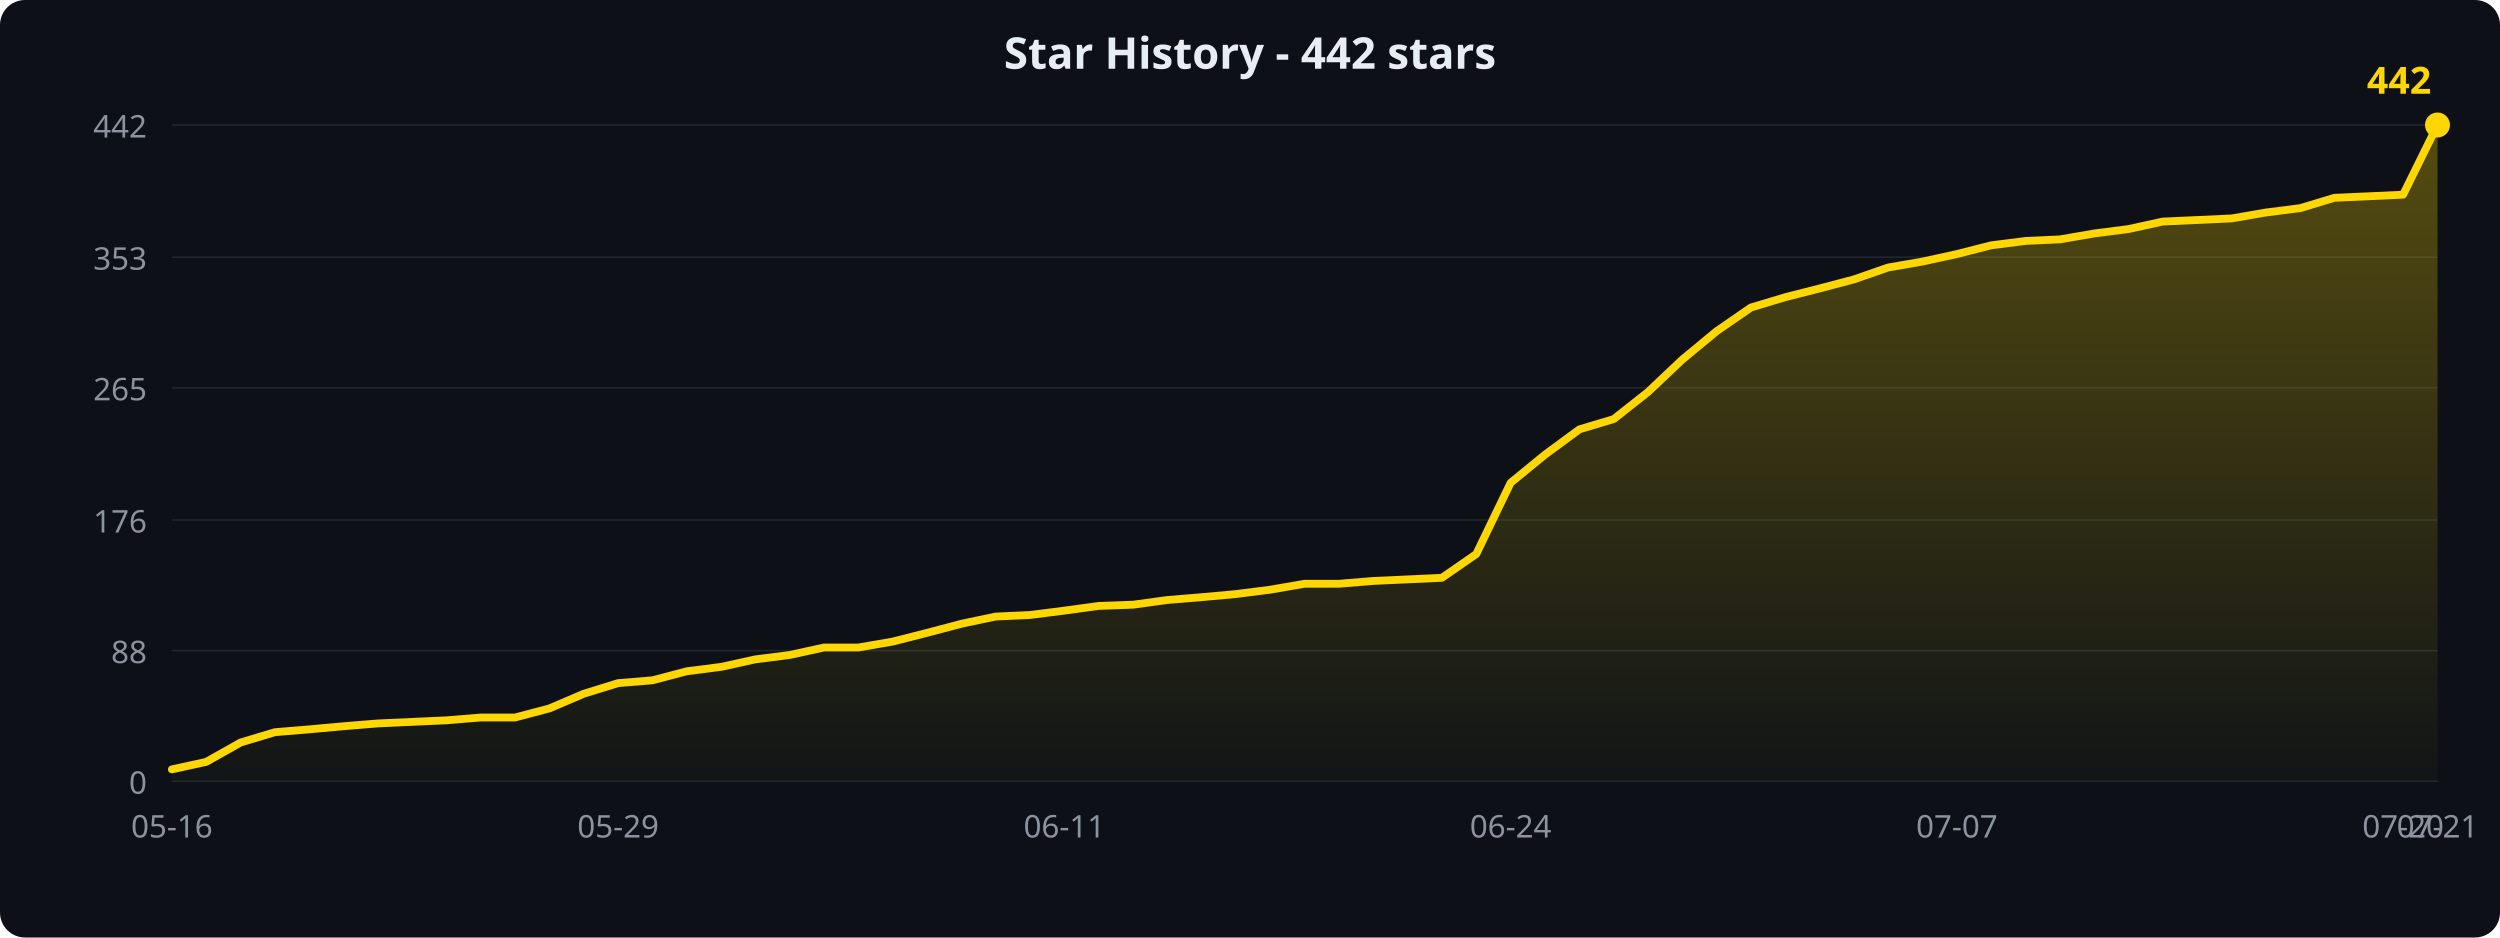
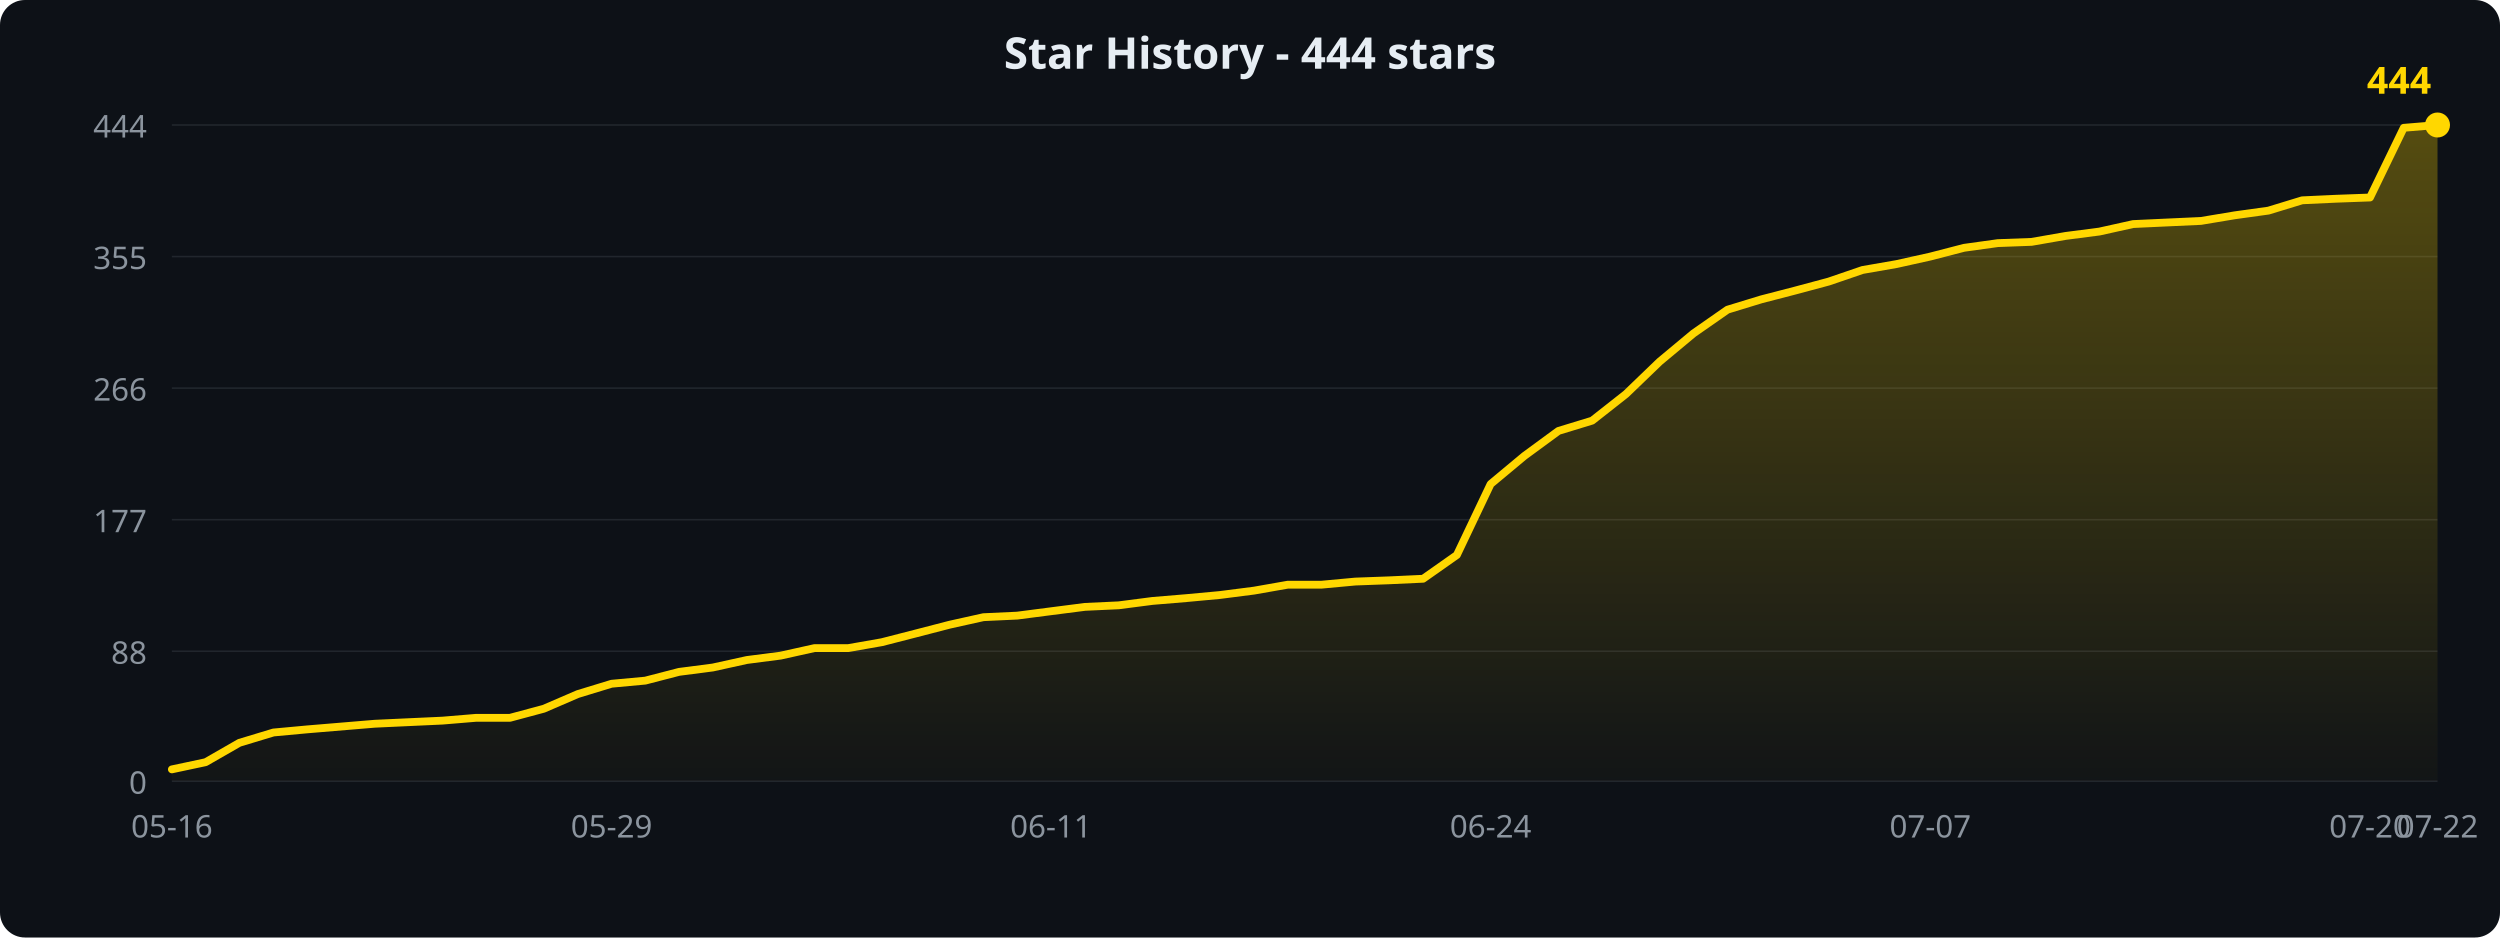
<svg xmlns="http://www.w3.org/2000/svg" viewBox="0 0 800 300" width="800" height="300">
  <defs>
    <linearGradient id="fill" x1="0" y1="0" x2="0" y2="1">
      <stop offset="0%" stop-color="#FFD700" stop-opacity="0.3" />
      <stop offset="100%" stop-color="#FFD700" stop-opacity="0.02" />
    </linearGradient>
  </defs>
  <rect width="800" height="300" rx="8" fill="#0d1117" />
  <text x="400.0" y="22" text-anchor="middle" fill="#e6edf3" font-family="system-ui,sans-serif" font-size="14" font-weight="600">
-     Star History - 442 stars
+     Star History - 444 stars
  </text>
  <line x1="55" y1="250.0" x2="780" y2="250.0" stroke="#21262d" stroke-width="0.5" />
  <text x="47" y="254.0" text-anchor="end" fill="#8b949e" font-family="system-ui,sans-serif" font-size="10">0</text>
-   <line x1="55" y1="208.2" x2="780" y2="208.2" stroke="#21262d" stroke-width="0.5" />
-   <text x="47" y="212.2" text-anchor="end" fill="#8b949e" font-family="system-ui,sans-serif" font-size="10">88</text>
-   <line x1="55" y1="166.4" x2="780" y2="166.4" stroke="#21262d" stroke-width="0.5" />
-   <text x="47" y="170.4" text-anchor="end" fill="#8b949e" font-family="system-ui,sans-serif" font-size="10">176</text>
-   <line x1="55" y1="124.1" x2="780" y2="124.1" stroke="#21262d" stroke-width="0.5" />
-   <text x="47" y="128.1" text-anchor="end" fill="#8b949e" font-family="system-ui,sans-serif" font-size="10">265</text>
-   <line x1="55" y1="82.3" x2="780" y2="82.3" stroke="#21262d" stroke-width="0.5" />
-   <text x="47" y="86.3" text-anchor="end" fill="#8b949e" font-family="system-ui,sans-serif" font-size="10">353</text>
+   <line x1="55" y1="208.4" x2="780" y2="208.4" stroke="#21262d" stroke-width="0.5" />
+   <text x="47" y="212.4" text-anchor="end" fill="#8b949e" font-family="system-ui,sans-serif" font-size="10">88</text>
+   <line x1="55" y1="166.3" x2="780" y2="166.3" stroke="#21262d" stroke-width="0.5" />
+   <text x="47" y="170.3" text-anchor="end" fill="#8b949e" font-family="system-ui,sans-serif" font-size="10">177</text>
+   <line x1="55" y1="124.2" x2="780" y2="124.2" stroke="#21262d" stroke-width="0.5" />
+   <text x="47" y="128.2" text-anchor="end" fill="#8b949e" font-family="system-ui,sans-serif" font-size="10">266</text>
+   <line x1="55" y1="82.1" x2="780" y2="82.1" stroke="#21262d" stroke-width="0.5" />
+   <text x="47" y="86.1" text-anchor="end" fill="#8b949e" font-family="system-ui,sans-serif" font-size="10">355</text>
  <line x1="55" y1="40.0" x2="780" y2="40.0" stroke="#21262d" stroke-width="0.5" />
-   <text x="47" y="44.0" text-anchor="end" fill="#8b949e" font-family="system-ui,sans-serif" font-size="10">442</text>
-   <polygon points="55.0,246.2 66.0,243.8 77.0,237.6 88.0,234.3 98.9,233.4 109.9,232.4 120.9,231.5 131.9,231.0 142.9,230.5 153.9,229.6 164.8,229.6 175.8,226.7 186.8,222.0 197.8,218.6 208.8,217.7 219.8,214.8 230.8,213.4 241.7,211.0 252.7,209.6 263.7,207.2 274.7,207.2 285.7,205.3 296.7,202.5 307.7,199.6 318.6,197.3 329.6,196.8 340.6,195.4 351.6,193.9 362.6,193.5 373.6,192.0 384.5,191.1 395.5,190.1 406.5,188.7 417.5,186.8 428.5,186.8 439.5,185.9 450.5,185.4 461.4,184.9 472.4,177.3 483.4,154.5 494.4,145.5 505.4,137.4 516.4,134.1 527.3,125.5 538.3,115.1 549.3,106.0 560.3,98.4 571.3,95.1 582.3,92.3 593.3,89.4 604.2,85.6 615.2,83.7 626.2,81.3 637.2,78.5 648.2,77.1 659.2,76.6 670.2,74.7 681.1,73.3 692.1,70.9 703.1,70.4 714.1,69.9 725.1,68.0 736.1,66.6 747.0,63.3 758.0,62.8 769.0,62.3 780.0,40.0 780.0,250.0 55.0,250.0" fill="url(#fill)" />
-   <polyline points="55.0,246.2 66.0,243.8 77.0,237.6 88.0,234.3 98.9,233.4 109.9,232.4 120.9,231.5 131.9,231.0 142.9,230.5 153.9,229.6 164.8,229.6 175.8,226.7 186.8,222.0 197.8,218.6 208.8,217.7 219.8,214.8 230.8,213.4 241.7,211.0 252.7,209.6 263.7,207.2 274.7,207.2 285.7,205.3 296.7,202.5 307.7,199.6 318.6,197.3 329.6,196.8 340.6,195.4 351.6,193.9 362.6,193.5 373.6,192.0 384.5,191.1 395.5,190.1 406.5,188.7 417.5,186.8 428.5,186.8 439.5,185.9 450.5,185.4 461.4,184.9 472.4,177.3 483.4,154.5 494.4,145.5 505.4,137.4 516.4,134.1 527.3,125.5 538.3,115.1 549.3,106.0 560.3,98.4 571.3,95.1 582.3,92.3 593.3,89.4 604.2,85.6 615.2,83.7 626.2,81.3 637.2,78.5 648.2,77.1 659.2,76.6 670.2,74.7 681.1,73.3 692.1,70.9 703.1,70.4 714.1,69.9 725.1,68.0 736.1,66.6 747.0,63.3 758.0,62.8 769.0,62.3 780.0,40.0" fill="none" stroke="#FFD700" stroke-width="2.5" stroke-linejoin="round" stroke-linecap="round" />
+   <text x="47" y="44.0" text-anchor="end" fill="#8b949e" font-family="system-ui,sans-serif" font-size="10">444</text>
+   <polygon points="55.0,246.2 65.8,243.9 76.6,237.7 87.5,234.4 98.3,233.4 109.1,232.5 119.9,231.6 130.7,231.1 141.6,230.6 152.4,229.7 163.2,229.7 174.0,226.8 184.9,222.1 195.7,218.8 206.5,217.8 217.3,215.0 228.1,213.6 239.0,211.2 249.8,209.8 260.6,207.4 271.4,207.4 282.2,205.5 293.1,202.7 303.9,199.9 314.7,197.5 325.5,197.0 336.3,195.6 347.2,194.2 358.0,193.7 368.8,192.3 379.6,191.4 390.4,190.4 401.3,189.0 412.1,187.1 422.9,187.1 433.7,186.1 444.6,185.7 455.4,185.2 466.2,177.6 477.0,154.9 487.8,145.9 498.7,137.9 509.5,134.6 520.3,126.1 531.1,115.7 541.9,106.7 552.8,99.1 563.6,95.8 574.4,93.0 585.2,90.1 596.0,86.4 606.9,84.5 617.7,82.1 628.5,79.3 639.3,77.8 650.1,77.4 661.0,75.5 671.8,74.1 682.6,71.7 693.4,71.2 704.3,70.7 715.1,68.9 725.9,67.4 736.7,64.1 747.5,63.6 758.4,63.2 769.2,40.9 780.0,40.0 780.0,250.0 55.0,250.0" fill="url(#fill)" />
+   <polyline points="55.0,246.2 65.8,243.9 76.6,237.7 87.5,234.4 98.3,233.4 109.1,232.5 119.9,231.6 130.7,231.1 141.6,230.6 152.4,229.7 163.2,229.7 174.0,226.8 184.9,222.1 195.7,218.8 206.5,217.8 217.3,215.0 228.1,213.6 239.0,211.2 249.8,209.8 260.6,207.4 271.4,207.4 282.2,205.5 293.1,202.7 303.9,199.9 314.7,197.5 325.5,197.0 336.3,195.6 347.2,194.2 358.0,193.7 368.8,192.3 379.6,191.4 390.4,190.4 401.3,189.0 412.1,187.1 422.9,187.1 433.7,186.1 444.6,185.7 455.4,185.2 466.2,177.6 477.0,154.9 487.8,145.9 498.7,137.9 509.5,134.6 520.3,126.1 531.1,115.7 541.9,106.7 552.8,99.1 563.6,95.8 574.4,93.0 585.2,90.1 596.0,86.4 606.9,84.5 617.7,82.1 628.5,79.3 639.3,77.8 650.1,77.4 661.0,75.5 671.8,74.1 682.6,71.7 693.4,71.2 704.3,70.7 715.1,68.9 725.9,67.4 736.7,64.1 747.5,63.6 758.4,63.2 769.2,40.9 780.0,40.0" fill="none" stroke="#FFD700" stroke-width="2.5" stroke-linejoin="round" stroke-linecap="round" />
  <text x="55.0" y="268" text-anchor="middle" fill="#8b949e" font-family="system-ui,sans-serif" font-size="10">05-16</text>
-   <text x="197.8" y="268" text-anchor="middle" fill="#8b949e" font-family="system-ui,sans-serif" font-size="10">05-29</text>
-   <text x="340.6" y="268" text-anchor="middle" fill="#8b949e" font-family="system-ui,sans-serif" font-size="10">06-11</text>
-   <text x="483.4" y="268" text-anchor="middle" fill="#8b949e" font-family="system-ui,sans-serif" font-size="10">06-24</text>
-   <text x="626.2" y="268" text-anchor="middle" fill="#8b949e" font-family="system-ui,sans-serif" font-size="10">07-07</text>
-   <text x="769.0" y="268" text-anchor="middle" fill="#8b949e" font-family="system-ui,sans-serif" font-size="10">07-20</text>
-   <text x="780.0" y="268" text-anchor="middle" fill="#8b949e" font-family="system-ui,sans-serif" font-size="10">07-21</text>
+   <text x="195.7" y="268" text-anchor="middle" fill="#8b949e" font-family="system-ui,sans-serif" font-size="10">05-29</text>
+   <text x="336.3" y="268" text-anchor="middle" fill="#8b949e" font-family="system-ui,sans-serif" font-size="10">06-11</text>
+   <text x="477.0" y="268" text-anchor="middle" fill="#8b949e" font-family="system-ui,sans-serif" font-size="10">06-24</text>
+   <text x="617.7" y="268" text-anchor="middle" fill="#8b949e" font-family="system-ui,sans-serif" font-size="10">07-07</text>
+   <text x="758.4" y="268" text-anchor="middle" fill="#8b949e" font-family="system-ui,sans-serif" font-size="10">07-20</text>
+   <text x="780.0" y="268" text-anchor="middle" fill="#8b949e" font-family="system-ui,sans-serif" font-size="10">07-22</text>
  <circle cx="780.0" cy="40.0" r="4" fill="#FFD700" />
-   <text x="778.0" y="30.0" text-anchor="end" fill="#FFD700" font-family="system-ui,sans-serif" font-size="12" font-weight="600">442</text>
+   <text x="778.0" y="30.0" text-anchor="end" fill="#FFD700" font-family="system-ui,sans-serif" font-size="12" font-weight="600">444</text>
</svg>
